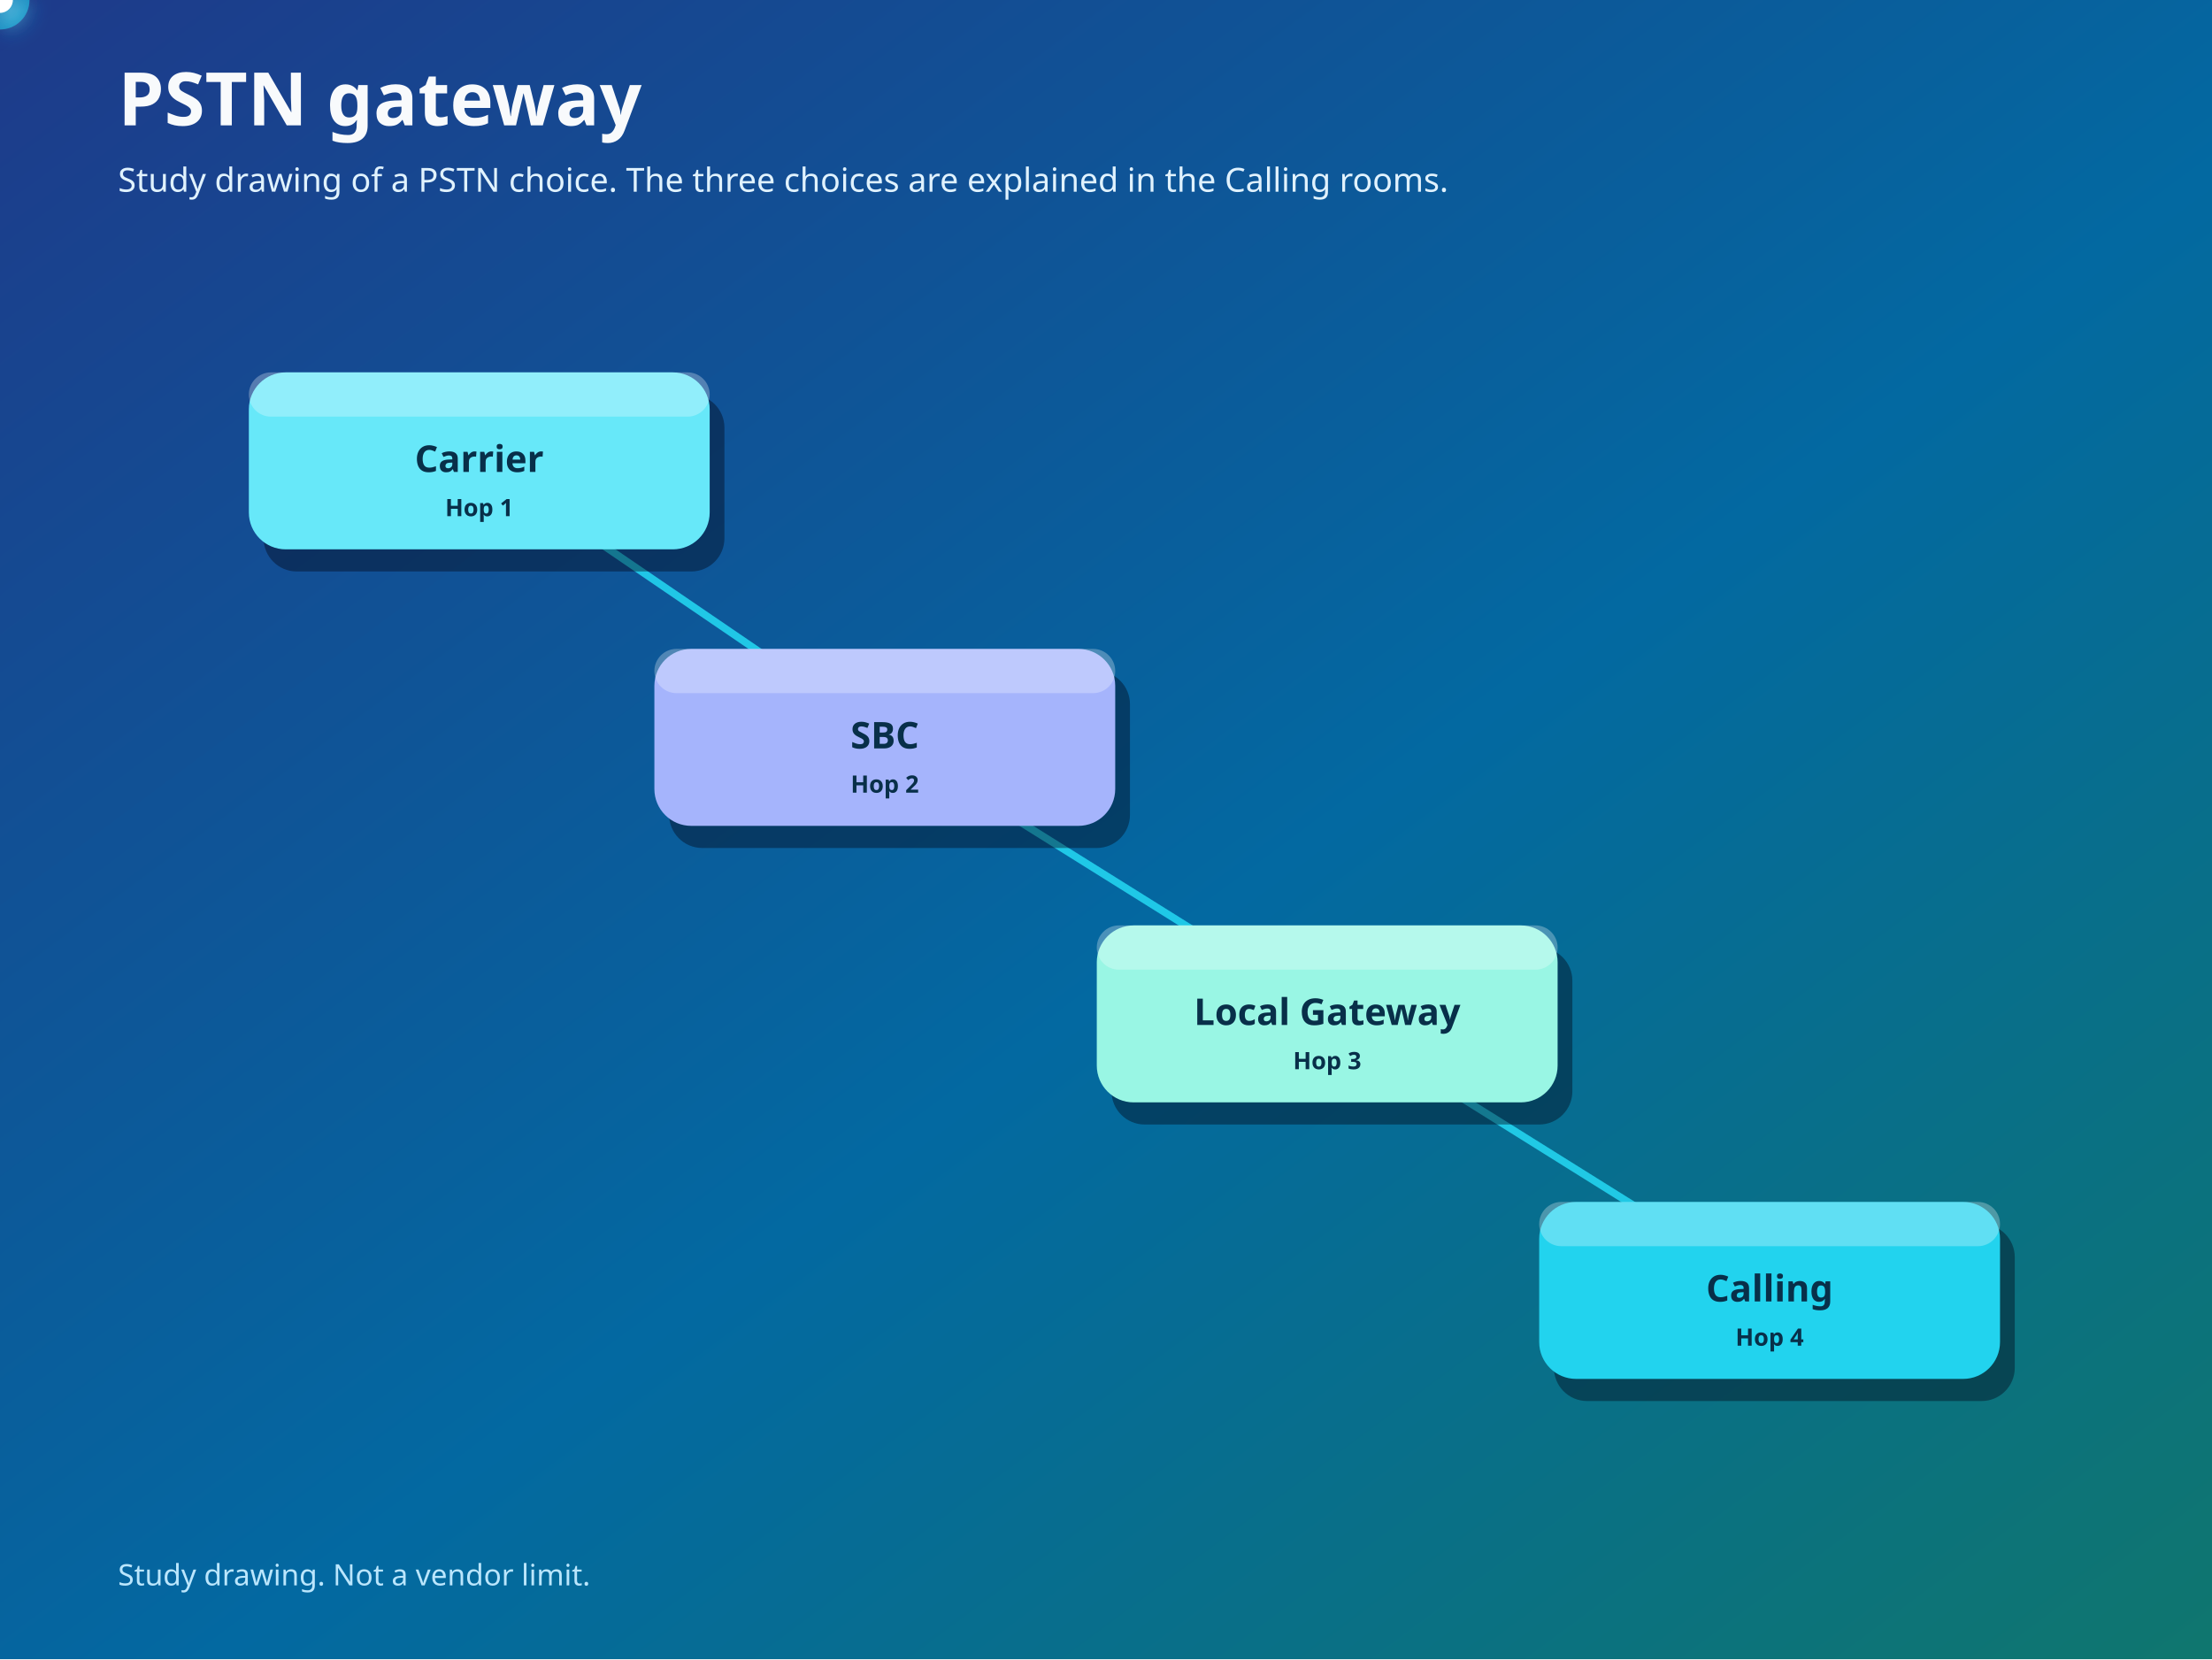
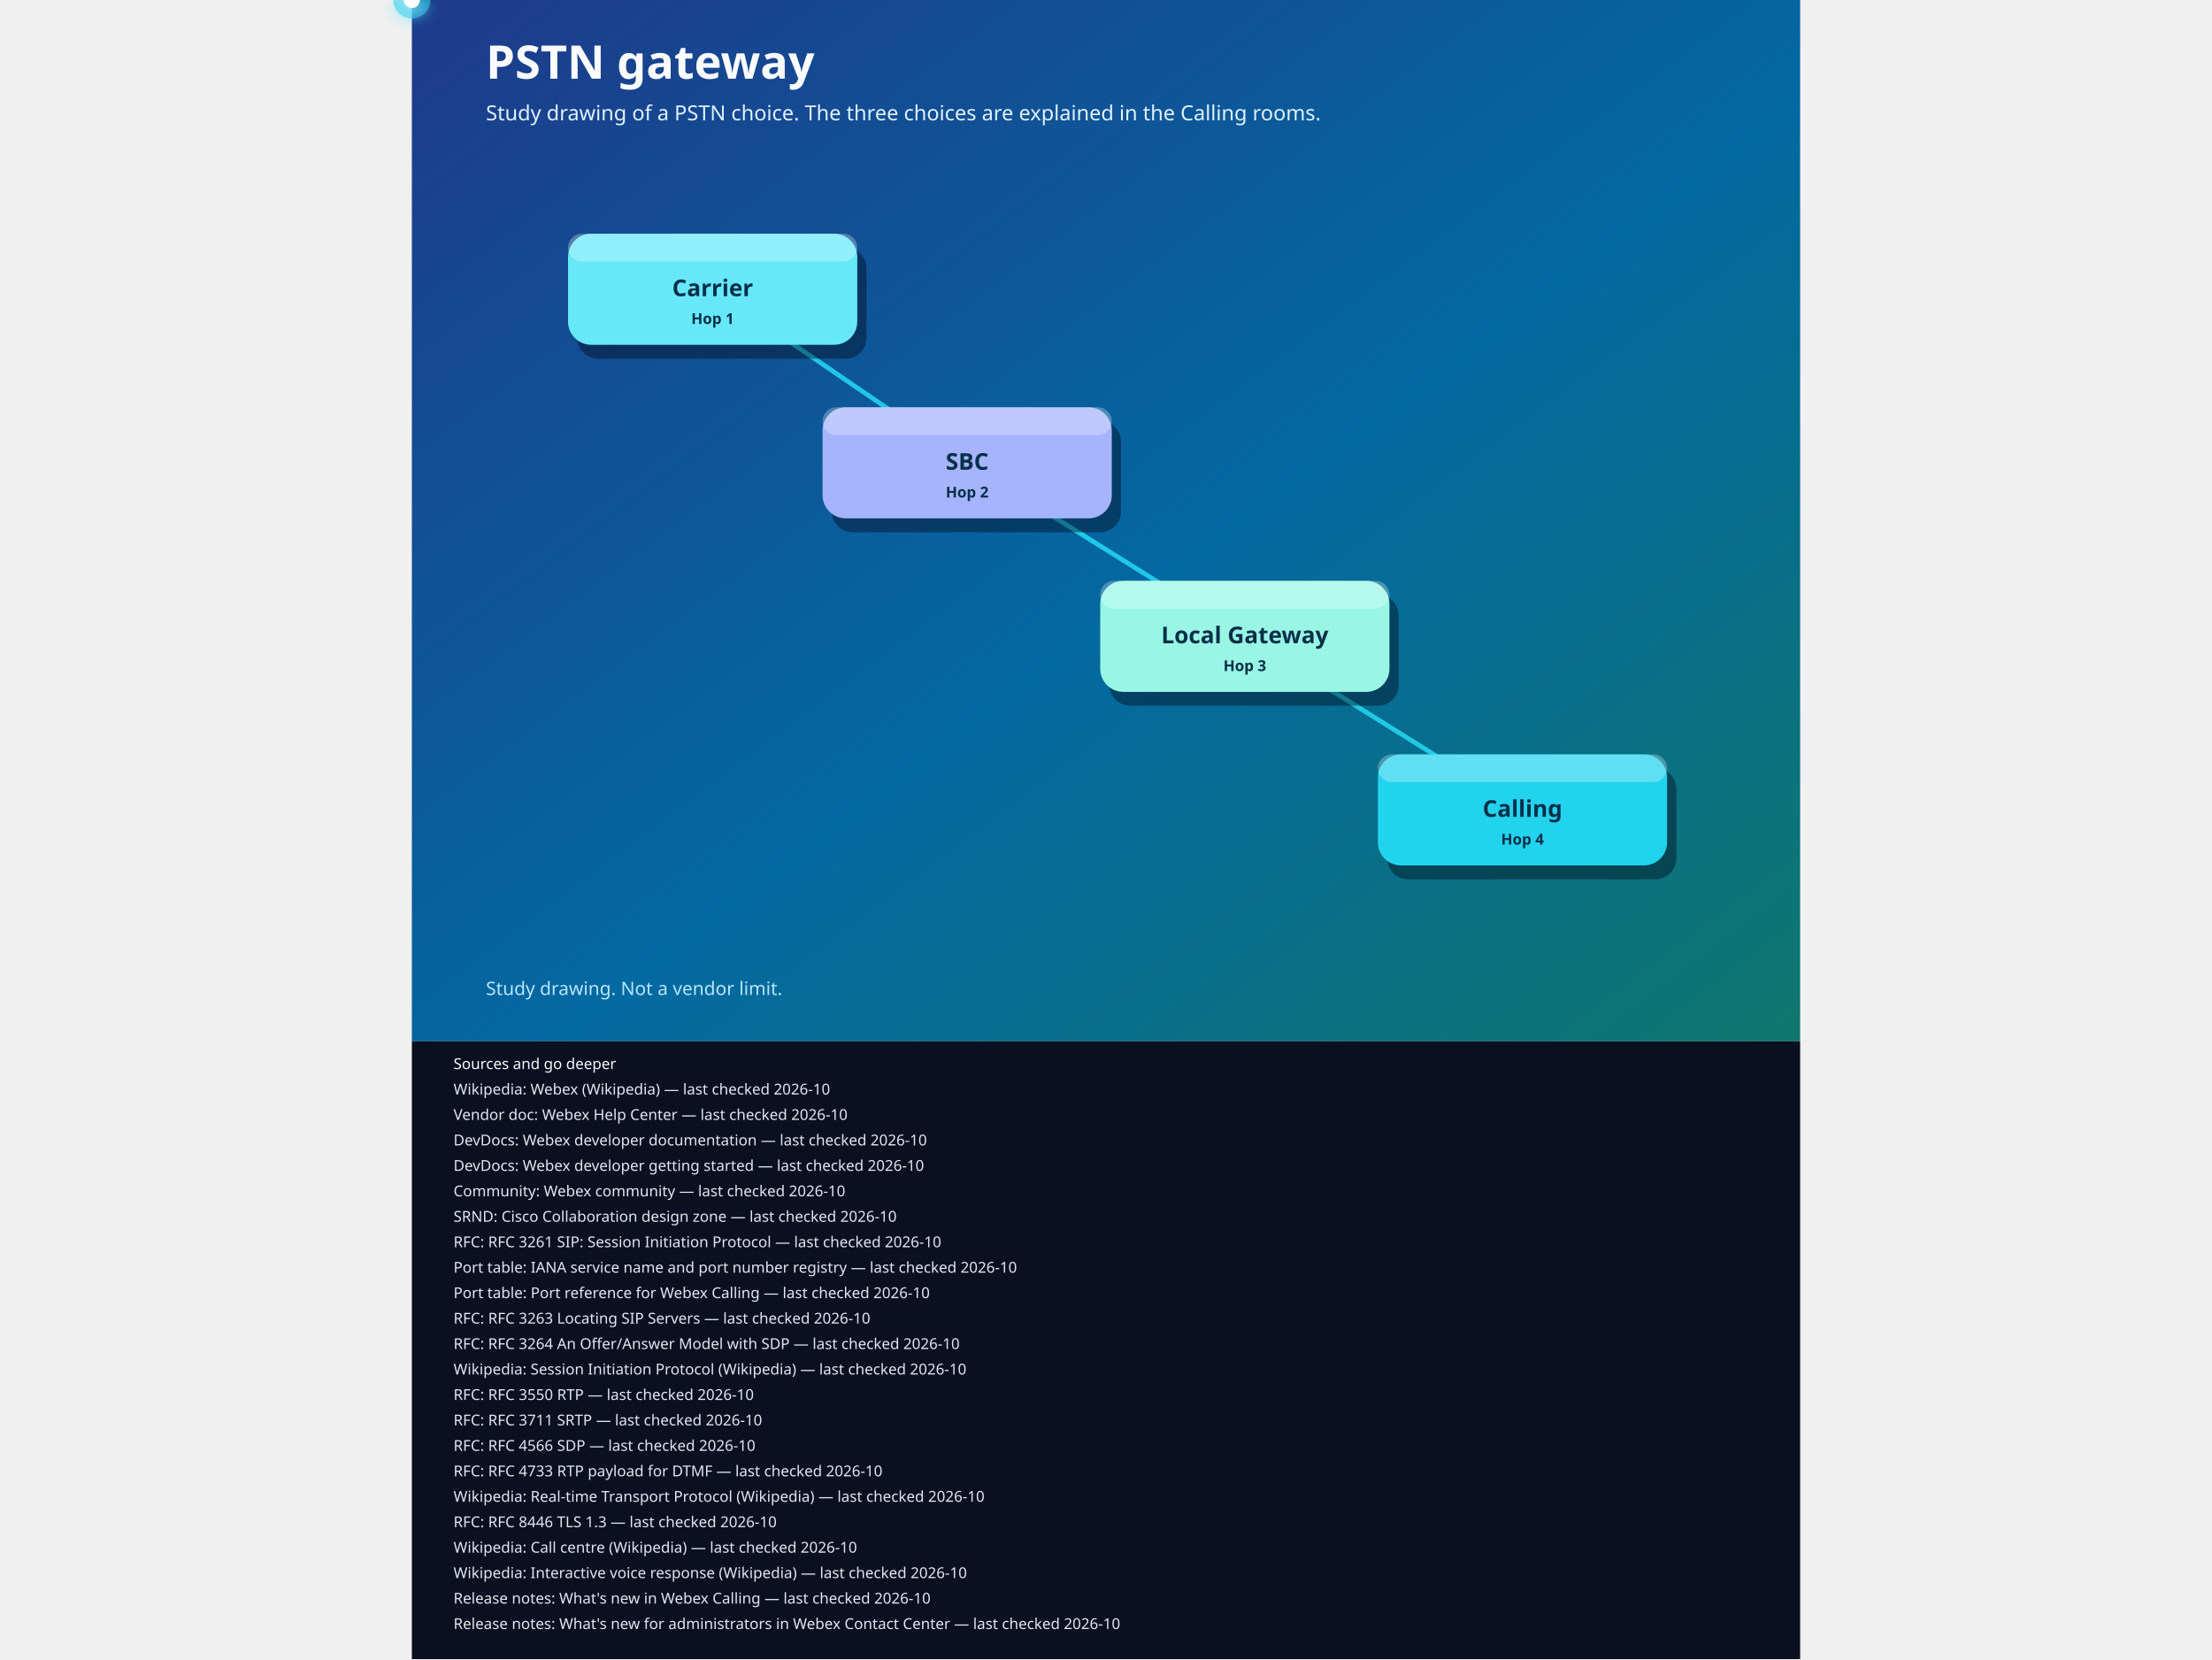
- <svg xmlns="http://www.w3.org/2000/svg" width="1200" height="900" viewBox="0 0 1200 900" role="img" aria-label="PSTN gateway">
+ <svg xmlns="http://www.w3.org/2000/svg" data-src-base="900" width="1200" height="900" viewBox="0 0 1200 1434" role="img" aria-label="PSTN gateway">
  <defs>
    <linearGradient id="pstngatewaysky" x1="0" y1="0" x2="1" y2="1">
      <stop offset="0" stop-color="#1e3a8a" />
      <stop offset="0.55" stop-color="#0369a1" />
      <stop offset="1" stop-color="#0f766e" />
    </linearGradient>
    <filter id="pstngatewayglow" x="-40%" y="-40%" width="180%" height="180%">
      <feGaussianBlur stdDeviation="6" result="b" />
      <feMerge>
        <feMergeNode in="b" />
        <feMergeNode in="SourceGraphic" />
      </feMerge>
    </filter>
  </defs>
  <rect width="1200" height="900" fill="url(#pstngatewaysky)" />
  <text x="64" y="68" fill="#f8fafc" font-size="40" font-family="system-ui,sans-serif" font-weight="800">PSTN gateway</text>
  <text x="64" y="104" fill="#e0f2fe" font-size="18" font-family="system-ui,sans-serif">Study drawing of a PSTN choice. The three choices are explained in the Calling rooms.</text>
  <path d="M 260 250 L 480 400 L 720 550 L 960 700" fill="none" stroke="#22d3ee" stroke-width="4" stroke-linecap="round" opacity="0.9" />
  <g class="hop">
    <rect x="143" y="214" width="250" height="96" rx="18" fill="#020617" opacity="0.42" />
    <rect x="135" y="202" width="250" height="96" rx="20" fill="#67e8f9" />
    <rect x="135" y="202" width="250" height="24" rx="12" fill="#ffffff" opacity="0.28" />
    <text x="260" y="256" text-anchor="middle" fill="#082f49" font-size="20" font-family="system-ui,sans-serif" font-weight="800">Carrier</text>
    <text x="260" y="280" text-anchor="middle" fill="#082f49" font-size="13" font-family="system-ui,sans-serif" font-weight="700">Hop 1</text>
  </g>
  <g class="hop">
    <rect x="363" y="364" width="250" height="96" rx="18" fill="#020617" opacity="0.42" />
    <rect x="355" y="352" width="250" height="96" rx="20" fill="#a5b4fc" />
    <rect x="355" y="352" width="250" height="24" rx="12" fill="#ffffff" opacity="0.28" />
    <text x="480" y="406" text-anchor="middle" fill="#082f49" font-size="20" font-family="system-ui,sans-serif" font-weight="800">SBC</text>
    <text x="480" y="430" text-anchor="middle" fill="#082f49" font-size="13" font-family="system-ui,sans-serif" font-weight="700">Hop 2</text>
  </g>
  <g class="hop">
    <rect x="603" y="514" width="250" height="96" rx="18" fill="#020617" opacity="0.42" />
    <rect x="595" y="502" width="250" height="96" rx="20" fill="#99f6e4" />
    <rect x="595" y="502" width="250" height="24" rx="12" fill="#ffffff" opacity="0.28" />
    <text x="720" y="556" text-anchor="middle" fill="#082f49" font-size="20" font-family="system-ui,sans-serif" font-weight="800">Local Gateway</text>
    <text x="720" y="580" text-anchor="middle" fill="#082f49" font-size="13" font-family="system-ui,sans-serif" font-weight="700">Hop 3</text>
  </g>
  <g class="hop">
    <rect x="843" y="664" width="250" height="96" rx="18" fill="#020617" opacity="0.42" />
    <rect x="835" y="652" width="250" height="96" rx="20" fill="#22d3ee" />
    <rect x="835" y="652" width="250" height="24" rx="12" fill="#ffffff" opacity="0.28" />
    <text x="960" y="706" text-anchor="middle" fill="#082f49" font-size="20" font-family="system-ui,sans-serif" font-weight="800">Calling</text>
    <text x="960" y="730" text-anchor="middle" fill="#082f49" font-size="13" font-family="system-ui,sans-serif" font-weight="700">Hop 4</text>
  </g>
  <g filter="url(#pstngatewayglow)">
    <animateMotion dur="6.6s" repeatCount="indefinite" path="M 260 250 L 480 400 L 720 550 L 960 700" />
    <circle r="16" fill="#22d3ee" opacity="0.55" />
    <circle r="7" fill="#ffffff" />
  </g>
  <text x="64" y="860" fill="#bae6fd" font-size="16" font-family="system-ui,sans-serif">Study drawing. Not a vendor limit.</text>
+   <g id="go-deeper">
+     <rect x="0" y="900" width="1200" height="534" fill="#0b1020" />
+     <text x="36" y="924" fill="#f8fafc" font-size="13" font-family="system-ui,sans-serif">Sources and go deeper</text>
+     <a href="https://en.wikipedia.org/wiki/Webex">
+       <text x="36" y="946" fill="#e2e8f0" font-size="13" font-family="system-ui,sans-serif">Wikipedia: Webex (Wikipedia) — last checked 2026-10</text>
+     </a>
+     <a href="https://help.webex.com/">
+       <text x="36" y="968" fill="#e2e8f0" font-size="13" font-family="system-ui,sans-serif">Vendor doc: Webex Help Center — last checked 2026-10</text>
+     </a>
+     <a href="https://developer.webex.com/">
+       <text x="36" y="990" fill="#e2e8f0" font-size="13" font-family="system-ui,sans-serif">DevDocs: Webex developer documentation — last checked 2026-10</text>
+     </a>
+     <a href="https://developer.webex.com/docs/getting-started">
+       <text x="36" y="1012" fill="#e2e8f0" font-size="13" font-family="system-ui,sans-serif">DevDocs: Webex developer getting started — last checked 2026-10</text>
+     </a>
+     <a href="https://help.webex.com/community">
+       <text x="36" y="1034" fill="#e2e8f0" font-size="13" font-family="system-ui,sans-serif">Community: Webex community — last checked 2026-10</text>
+     </a>
+     <a href="https://www.cisco.com/c/en/us/solutions/enterprise/design-zone-collaboration/index.html">
+       <text x="36" y="1056" fill="#e2e8f0" font-size="13" font-family="system-ui,sans-serif">SRND: Cisco Collaboration design zone — last checked 2026-10</text>
+     </a>
+     <a href="https://www.rfc-editor.org/rfc/rfc3261">
+       <text x="36" y="1078" fill="#e2e8f0" font-size="13" font-family="system-ui,sans-serif">RFC: RFC 3261 SIP: Session Initiation Protocol — last checked 2026-10</text>
+     </a>
+     <a href="https://www.iana.org/assignments/service-names-port-numbers/service-names-port-numbers.xhtml">
+       <text x="36" y="1100" fill="#e2e8f0" font-size="13" font-family="system-ui,sans-serif">Port table: IANA service name and port number registry — last checked 2026-10</text>
+     </a>
+     <a href="https://help.webex.com/article/b2exve">
+       <text x="36" y="1122" fill="#e2e8f0" font-size="13" font-family="system-ui,sans-serif">Port table: Port reference for Webex Calling — last checked 2026-10</text>
+     </a>
+     <a href="https://www.rfc-editor.org/rfc/rfc3263">
+       <text x="36" y="1144" fill="#e2e8f0" font-size="13" font-family="system-ui,sans-serif">RFC: RFC 3263 Locating SIP Servers — last checked 2026-10</text>
+     </a>
+     <a href="https://www.rfc-editor.org/rfc/rfc3264">
+       <text x="36" y="1166" fill="#e2e8f0" font-size="13" font-family="system-ui,sans-serif">RFC: RFC 3264 An Offer/Answer Model with SDP — last checked 2026-10</text>
+     </a>
+     <a href="https://en.wikipedia.org/wiki/Session_Initiation_Protocol">
+       <text x="36" y="1188" fill="#e2e8f0" font-size="13" font-family="system-ui,sans-serif">Wikipedia: Session Initiation Protocol (Wikipedia) — last checked 2026-10</text>
+     </a>
+     <a href="https://www.rfc-editor.org/rfc/rfc3550">
+       <text x="36" y="1210" fill="#e2e8f0" font-size="13" font-family="system-ui,sans-serif">RFC: RFC 3550 RTP — last checked 2026-10</text>
+     </a>
+     <a href="https://www.rfc-editor.org/rfc/rfc3711">
+       <text x="36" y="1232" fill="#e2e8f0" font-size="13" font-family="system-ui,sans-serif">RFC: RFC 3711 SRTP — last checked 2026-10</text>
+     </a>
+     <a href="https://www.rfc-editor.org/rfc/rfc4566">
+       <text x="36" y="1254" fill="#e2e8f0" font-size="13" font-family="system-ui,sans-serif">RFC: RFC 4566 SDP — last checked 2026-10</text>
+     </a>
+     <a href="https://www.rfc-editor.org/rfc/rfc4733">
+       <text x="36" y="1276" fill="#e2e8f0" font-size="13" font-family="system-ui,sans-serif">RFC: RFC 4733 RTP payload for DTMF — last checked 2026-10</text>
+     </a>
+     <a href="https://en.wikipedia.org/wiki/Real-time_Transport_Protocol">
+       <text x="36" y="1298" fill="#e2e8f0" font-size="13" font-family="system-ui,sans-serif">Wikipedia: Real-time Transport Protocol (Wikipedia) — last checked 2026-10</text>
+     </a>
+     <a href="https://www.rfc-editor.org/rfc/rfc8446">
+       <text x="36" y="1320" fill="#e2e8f0" font-size="13" font-family="system-ui,sans-serif">RFC: RFC 8446 TLS 1.3 — last checked 2026-10</text>
+     </a>
+     <a href="https://en.wikipedia.org/wiki/Call_centre">
+       <text x="36" y="1342" fill="#e2e8f0" font-size="13" font-family="system-ui,sans-serif">Wikipedia: Call centre (Wikipedia) — last checked 2026-10</text>
+     </a>
+     <a href="https://en.wikipedia.org/wiki/Interactive_voice_response">
+       <text x="36" y="1364" fill="#e2e8f0" font-size="13" font-family="system-ui,sans-serif">Wikipedia: Interactive voice response (Wikipedia) — last checked 2026-10</text>
+     </a>
+     <a href="https://help.webex.com/article/278bz2">
+       <text x="36" y="1386" fill="#e2e8f0" font-size="13" font-family="system-ui,sans-serif">Release notes: What's new in Webex Calling — last checked 2026-10</text>
+     </a>
+     <a href="https://help.webex.com/article/nv7abhz">
+       <text x="36" y="1408" fill="#e2e8f0" font-size="13" font-family="system-ui,sans-serif">Release notes: What's new for administrators in Webex Contact Center — last checked 2026-10</text>
+     </a>
+   </g>
</svg>
